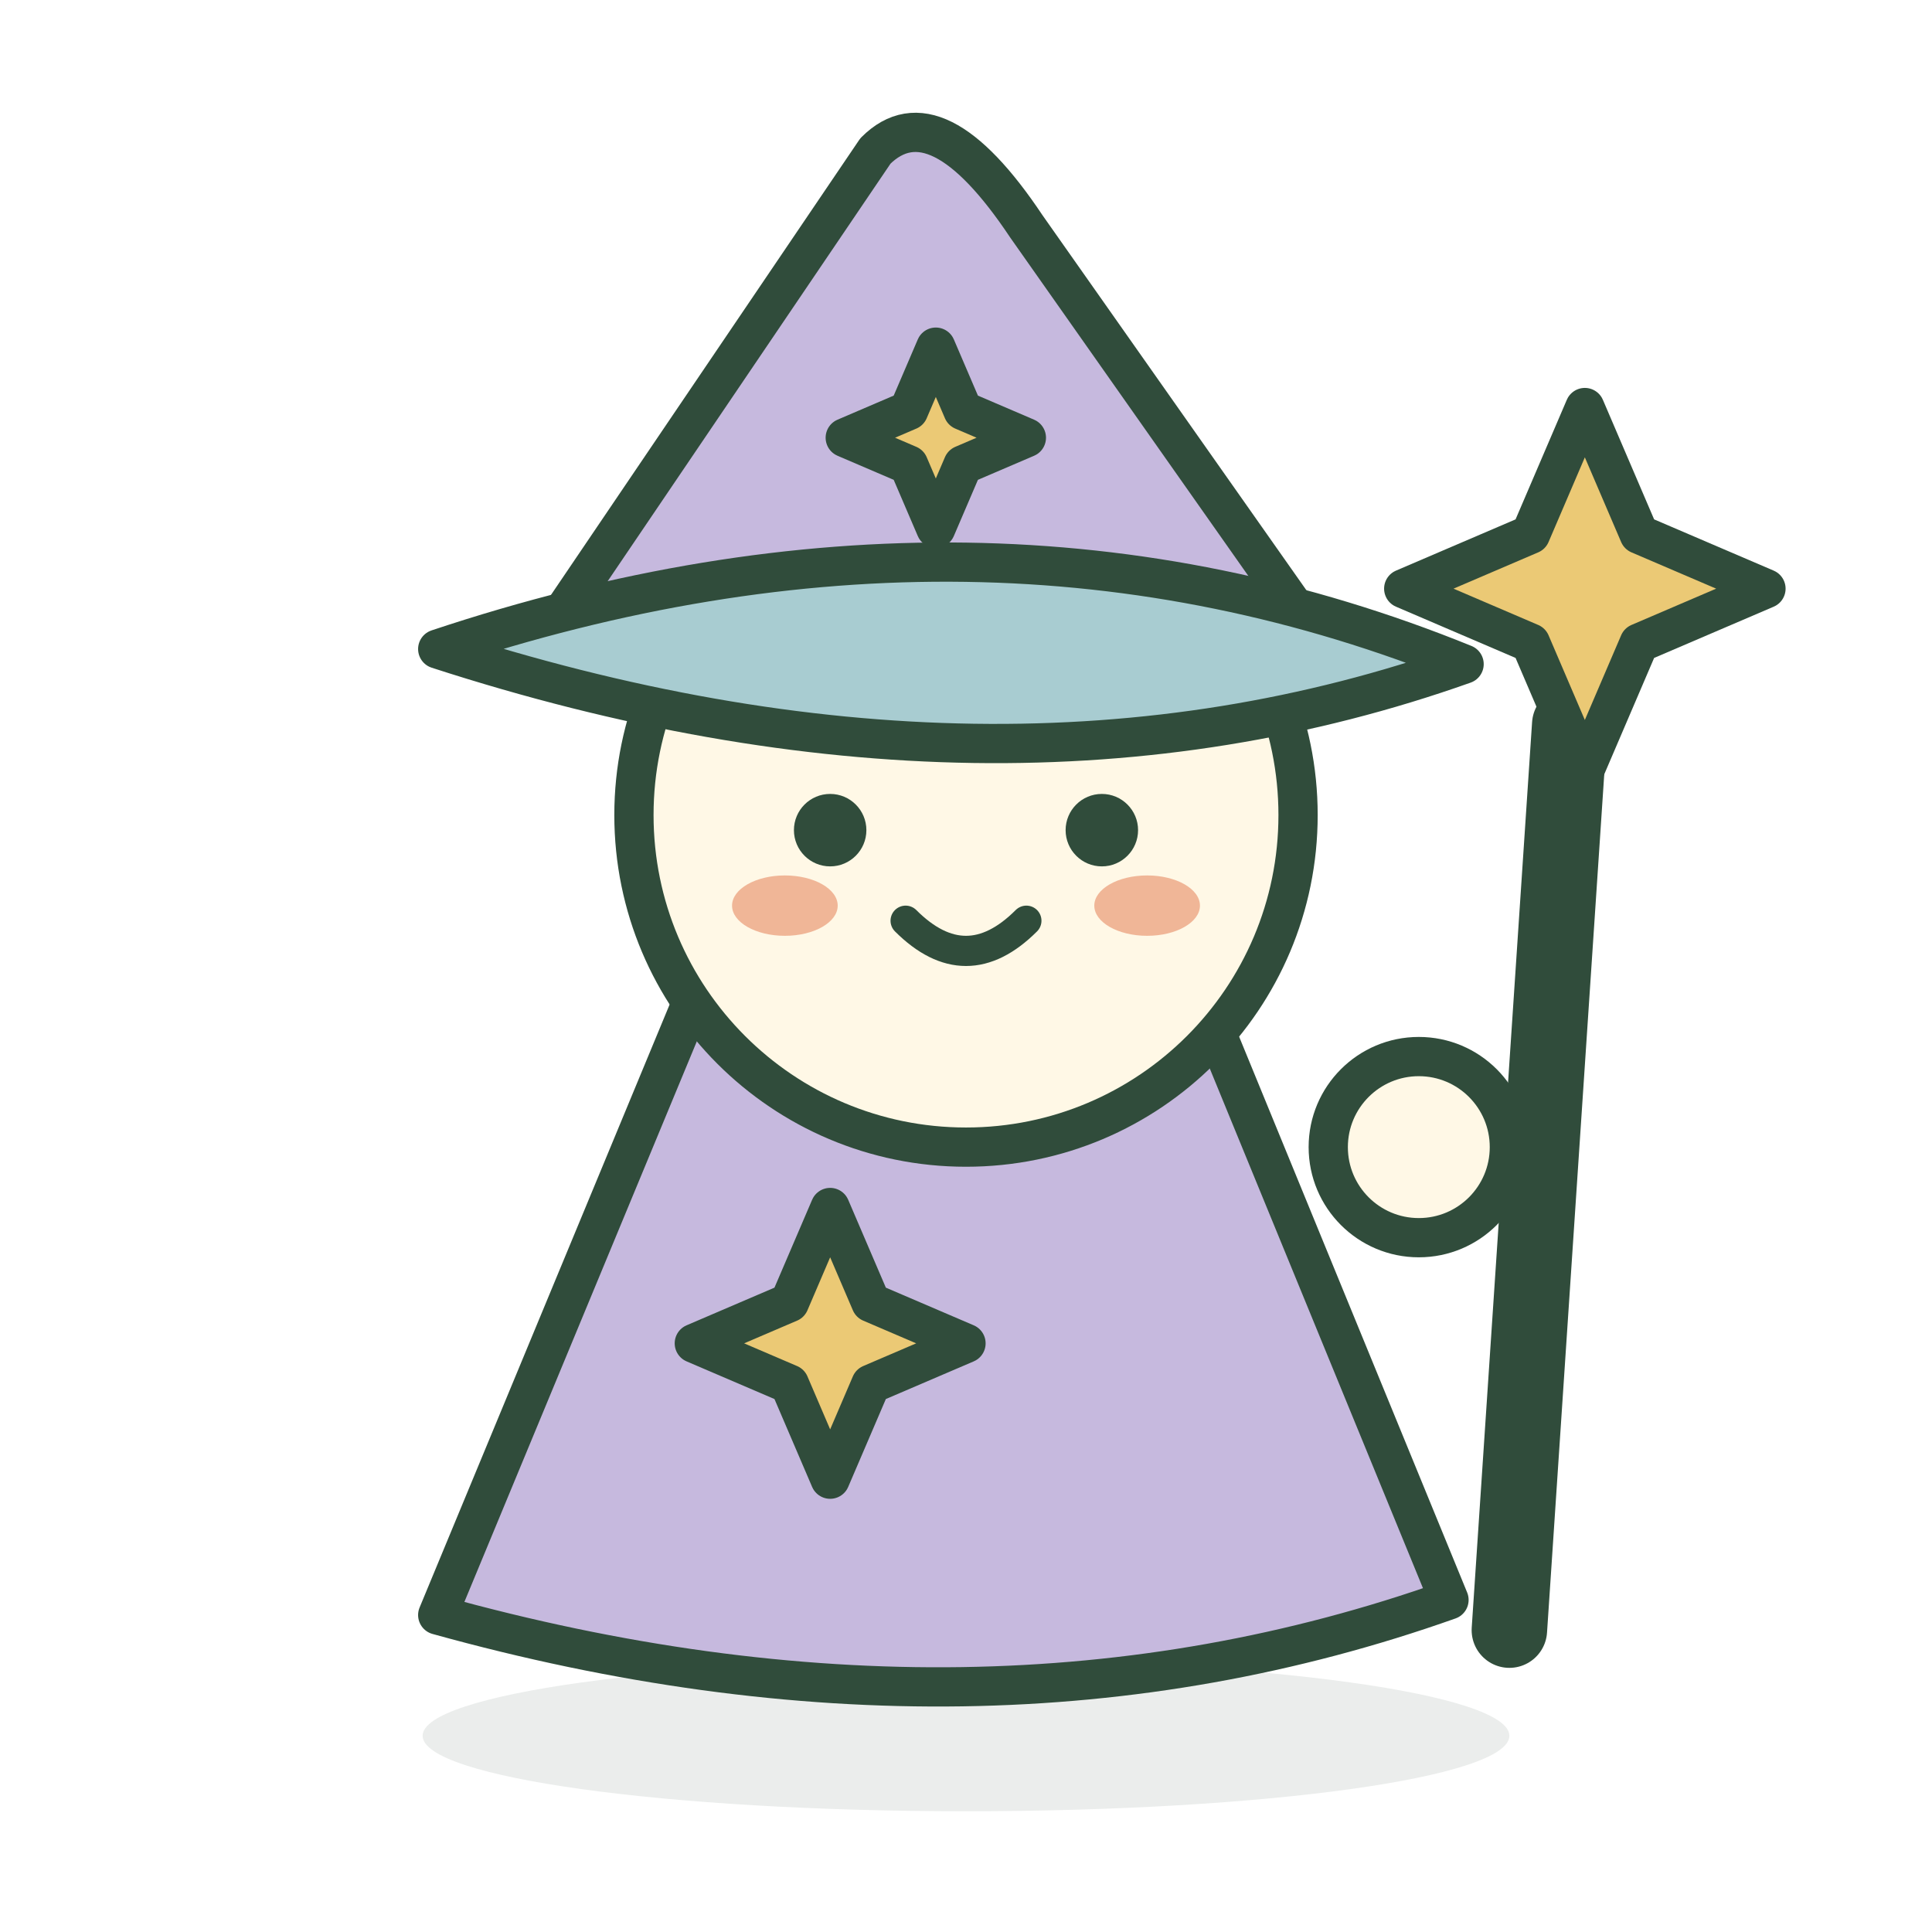
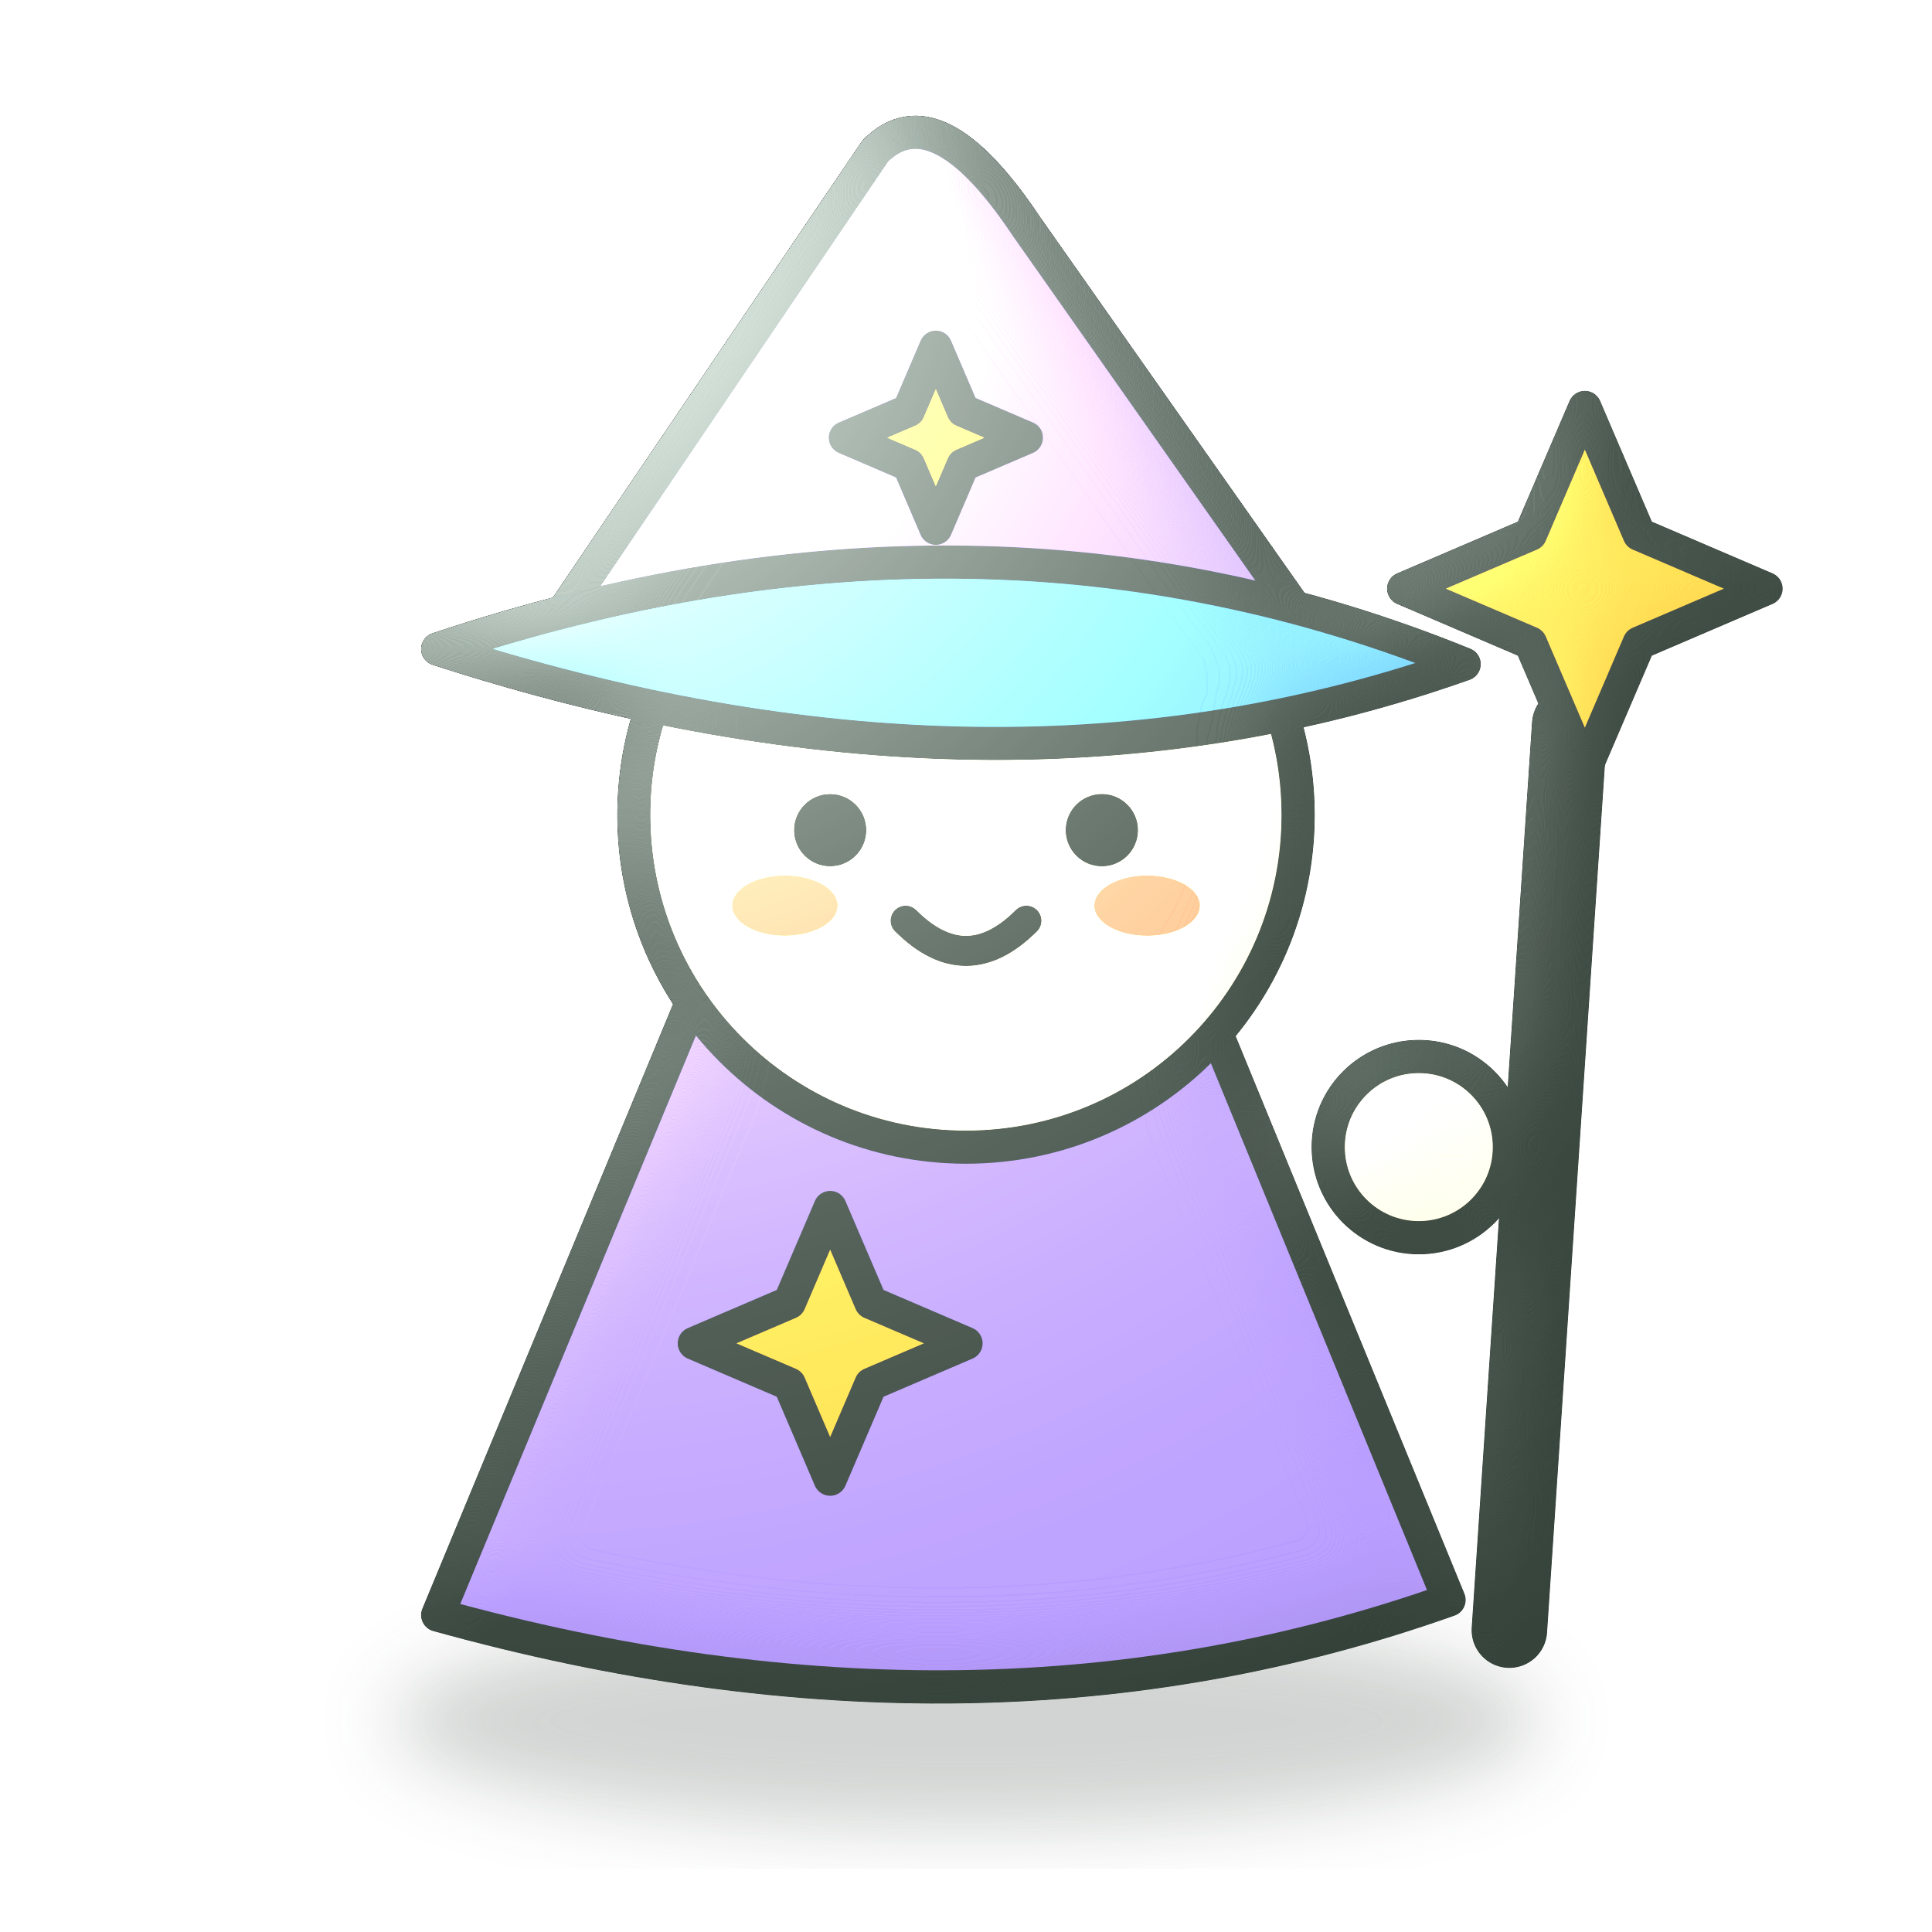
<svg xmlns="http://www.w3.org/2000/svg" viewBox="0 0 128 128" width="128" height="128" role="img" aria-labelledby="title">
-   <ellipse cx="64" cy="115" rx="36" ry="5" fill="#304C3B" opacity=".10" />
-   <g stroke="#304C3B" stroke-width="2.6" stroke-linecap="round" stroke-linejoin="round">
-     <path d="M46 66 L29 107 Q65 117 96 106 L80 67Z" fill="#C6B9DE" />
-     <circle cx="64" cy="54" r="22" fill="#FFF8E6" />
-     <circle cx="55" cy="55" r="2.4" fill="#304C3B" stroke="none" />
-     <circle cx="73" cy="55" r="2.4" fill="#304C3B" stroke="none" />
-     <path d="M60 61 Q64 65 68 61" fill="none" stroke-width="2" />
-     <ellipse cx="52" cy="60" rx="3.5" ry="2" fill="#F0B697" stroke="none" />
-     <ellipse cx="76" cy="60" rx="3.5" ry="2" fill="#F0B697" stroke="none" />
-     <path d="M37 41 L58 10 Q62 6 68 15 L87 42Z" fill="#C6B9DE" />
-     <path d="M29 43 Q65 31 97 44 Q66 55 29 43Z" fill="#A8CCD1" />
-     <path d="M62 23 L63.8 27.2 L68 29 L63.8 30.8 L62 35 L60.2 30.8 L56 29 L60.2 27.2Z" fill="#EBC975" />
-     <path d="M55 80 L57.7 86.3 L64 89 L57.7 91.7 L55 98 L52.3 91.7 L46 89 L52.3 86.3Z" fill="#EBC975" />
-     <path d="M100 108 L104 48" fill="none" stroke-width="5" />
-     <path d="M105 27 L108.6 35.4 L117 39 L108.6 42.6 L105 51 L101.4 42.6 L93 39 L101.4 35.4Z" fill="#EBC975" />
-     <circle cx="94" cy="76" r="6" fill="#FFF8E6" />
+   <defs>
+     <filter id="soft" x="-20%" y="-20%" width="140%" height="140%">
+       <feGaussianBlur stdDeviation="2.5" />
+     </filter>
+     <filter id="clay" x="-10%" y="-10%" width="120%" height="120%" color-interpolation-filters="sRGB">
+       <feGaussianBlur in="SourceAlpha" stdDeviation="3.2" result="blur" />
+       <feDiffuseLighting in="blur" surfaceScale="3.5" diffuseConstant="1.15" lighting-color="#ffffff" result="diffuse">
+         <feDistantLight azimuth="235" elevation="58" />
+       </feDiffuseLighting>
+       <feComposite in="SourceGraphic" in2="diffuse" operator="arithmetic" k1="1.08" result="shaded" />
+       <feSpecularLighting in="blur" surfaceScale="4" specularConstant=".85" specularExponent="26" lighting-color="#ffffff" result="spec">
+         <fePointLight x="34" y="14" z="90" />
+       </feSpecularLighting>
+       <feComposite in="spec" in2="SourceAlpha" operator="in" result="gloss" />
+       <feComposite in="gloss" in2="shaded" operator="arithmetic" k2=".75" k3="1" />
+     </filter>
+   </defs>
+   <ellipse cx="64" cy="114" rx="38" ry="7" fill="#2E3B33" opacity=".22" filter="url(#soft)" />
+   <g filter="url(#clay)">
+     <g stroke="#2E3B33" stroke-width="2.2" stroke-linecap="round" stroke-linejoin="round">
+       <path d="M46 66 L29 107 Q65 117 96 106 L80 67Z" fill="#A48AE6" />
+       <circle cx="64" cy="54" r="22" fill="#FFF3D6" />
+       <circle cx="55" cy="55" r="2.4" fill="#2E3B33" stroke="none" />
+       <circle cx="73" cy="55" r="2.4" fill="#2E3B33" stroke="none" />
+       <path d="M60 61 Q64 65 68 61" fill="none" stroke-width="2" />
+       <ellipse cx="52" cy="60" rx="3.5" ry="2" fill="#F59A6B" stroke="none" />
+       <ellipse cx="76" cy="60" rx="3.5" ry="2" fill="#F59A6B" stroke="none" />
+       <path d="M37 41 L58 10 Q62 6 68 15 L87 42Z" fill="#A48AE6" />
+       <path d="M29 43 Q65 31 97 44 Q66 55 29 43Z" fill="#5DB3E0" />
+       <path d="M62 23 L63.8 27.2 L68 29 L63.8 30.8 L62 35 L60.2 30.8 L56 29 L60.2 27.2Z" fill="#F7C23E" />
+       <path d="M55 80 L57.7 86.3 L64 89 L57.7 91.7 L55 98 L52.3 91.7 L46 89 L52.3 86.3Z" fill="#F7C23E" />
+       <path d="M100 108 L104 48" fill="none" stroke-width="5" />
+       <path d="M105 27 L108.6 35.4 L117 39 L108.6 42.6 L105 51 L101.4 42.6 L93 39 L101.4 35.4Z" fill="#F7C23E" />
+       <circle cx="94" cy="76" r="6" fill="#FFF3D6" />
+     </g>
  </g>
</svg>
